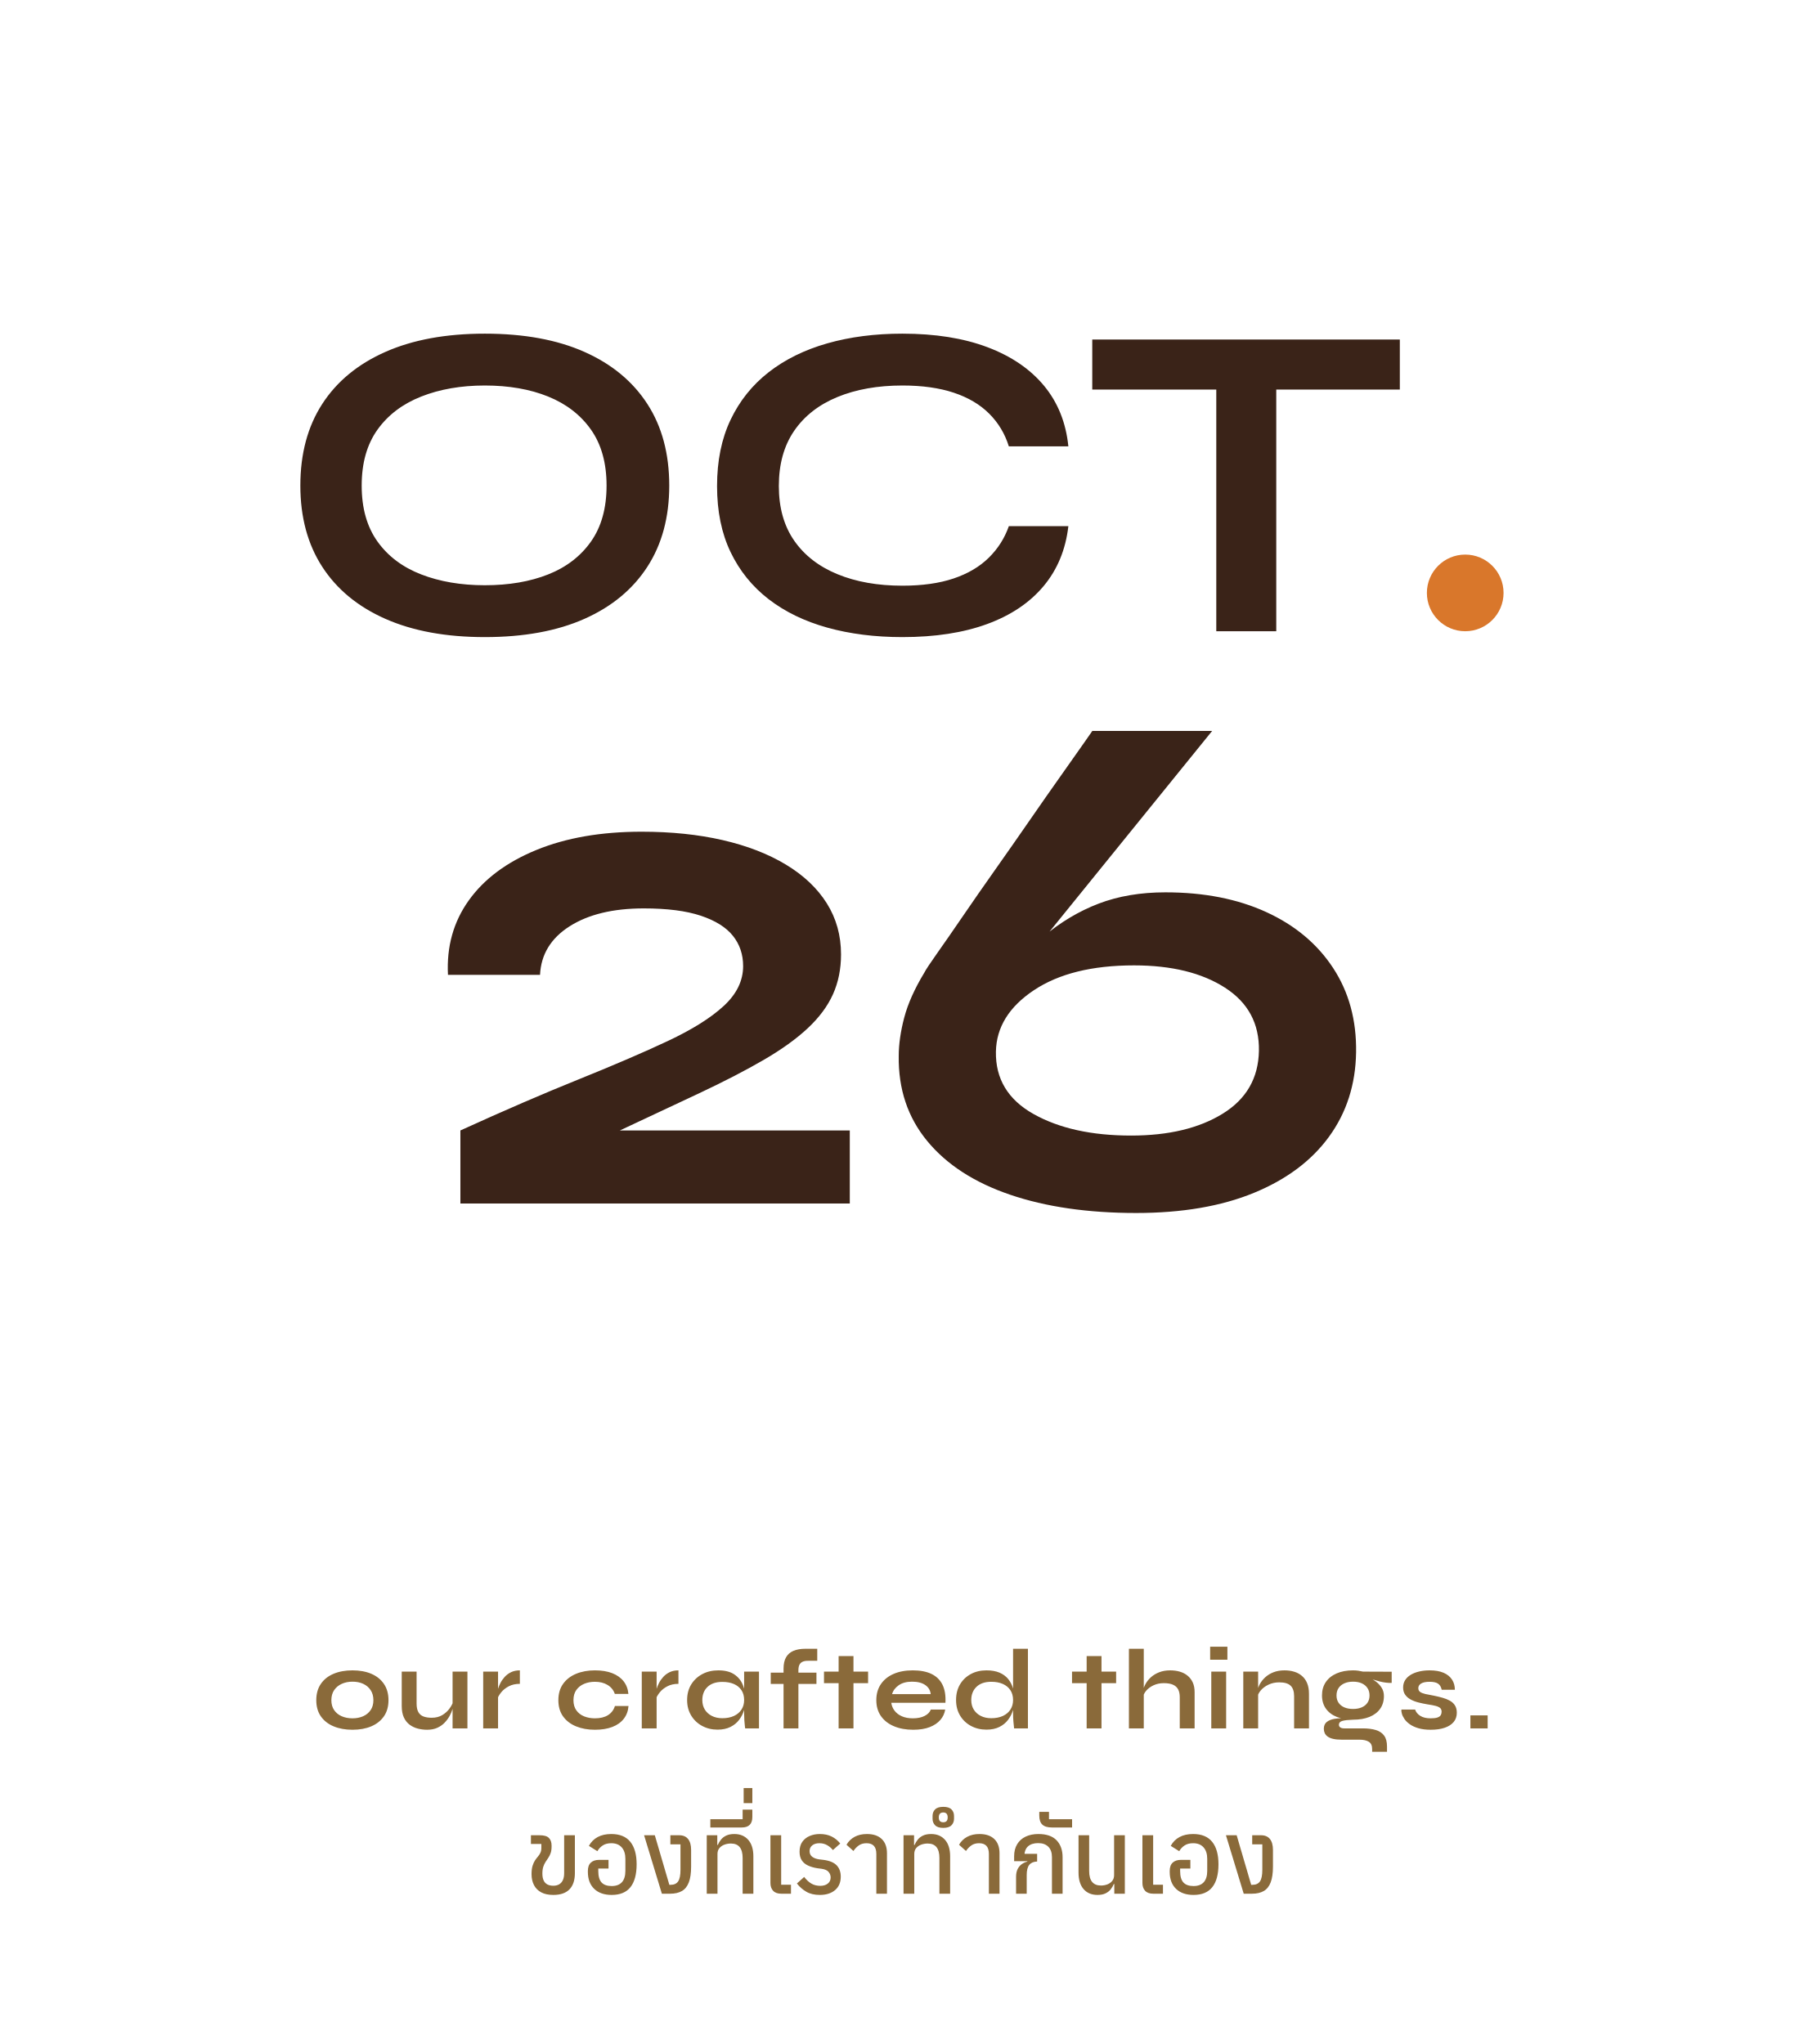
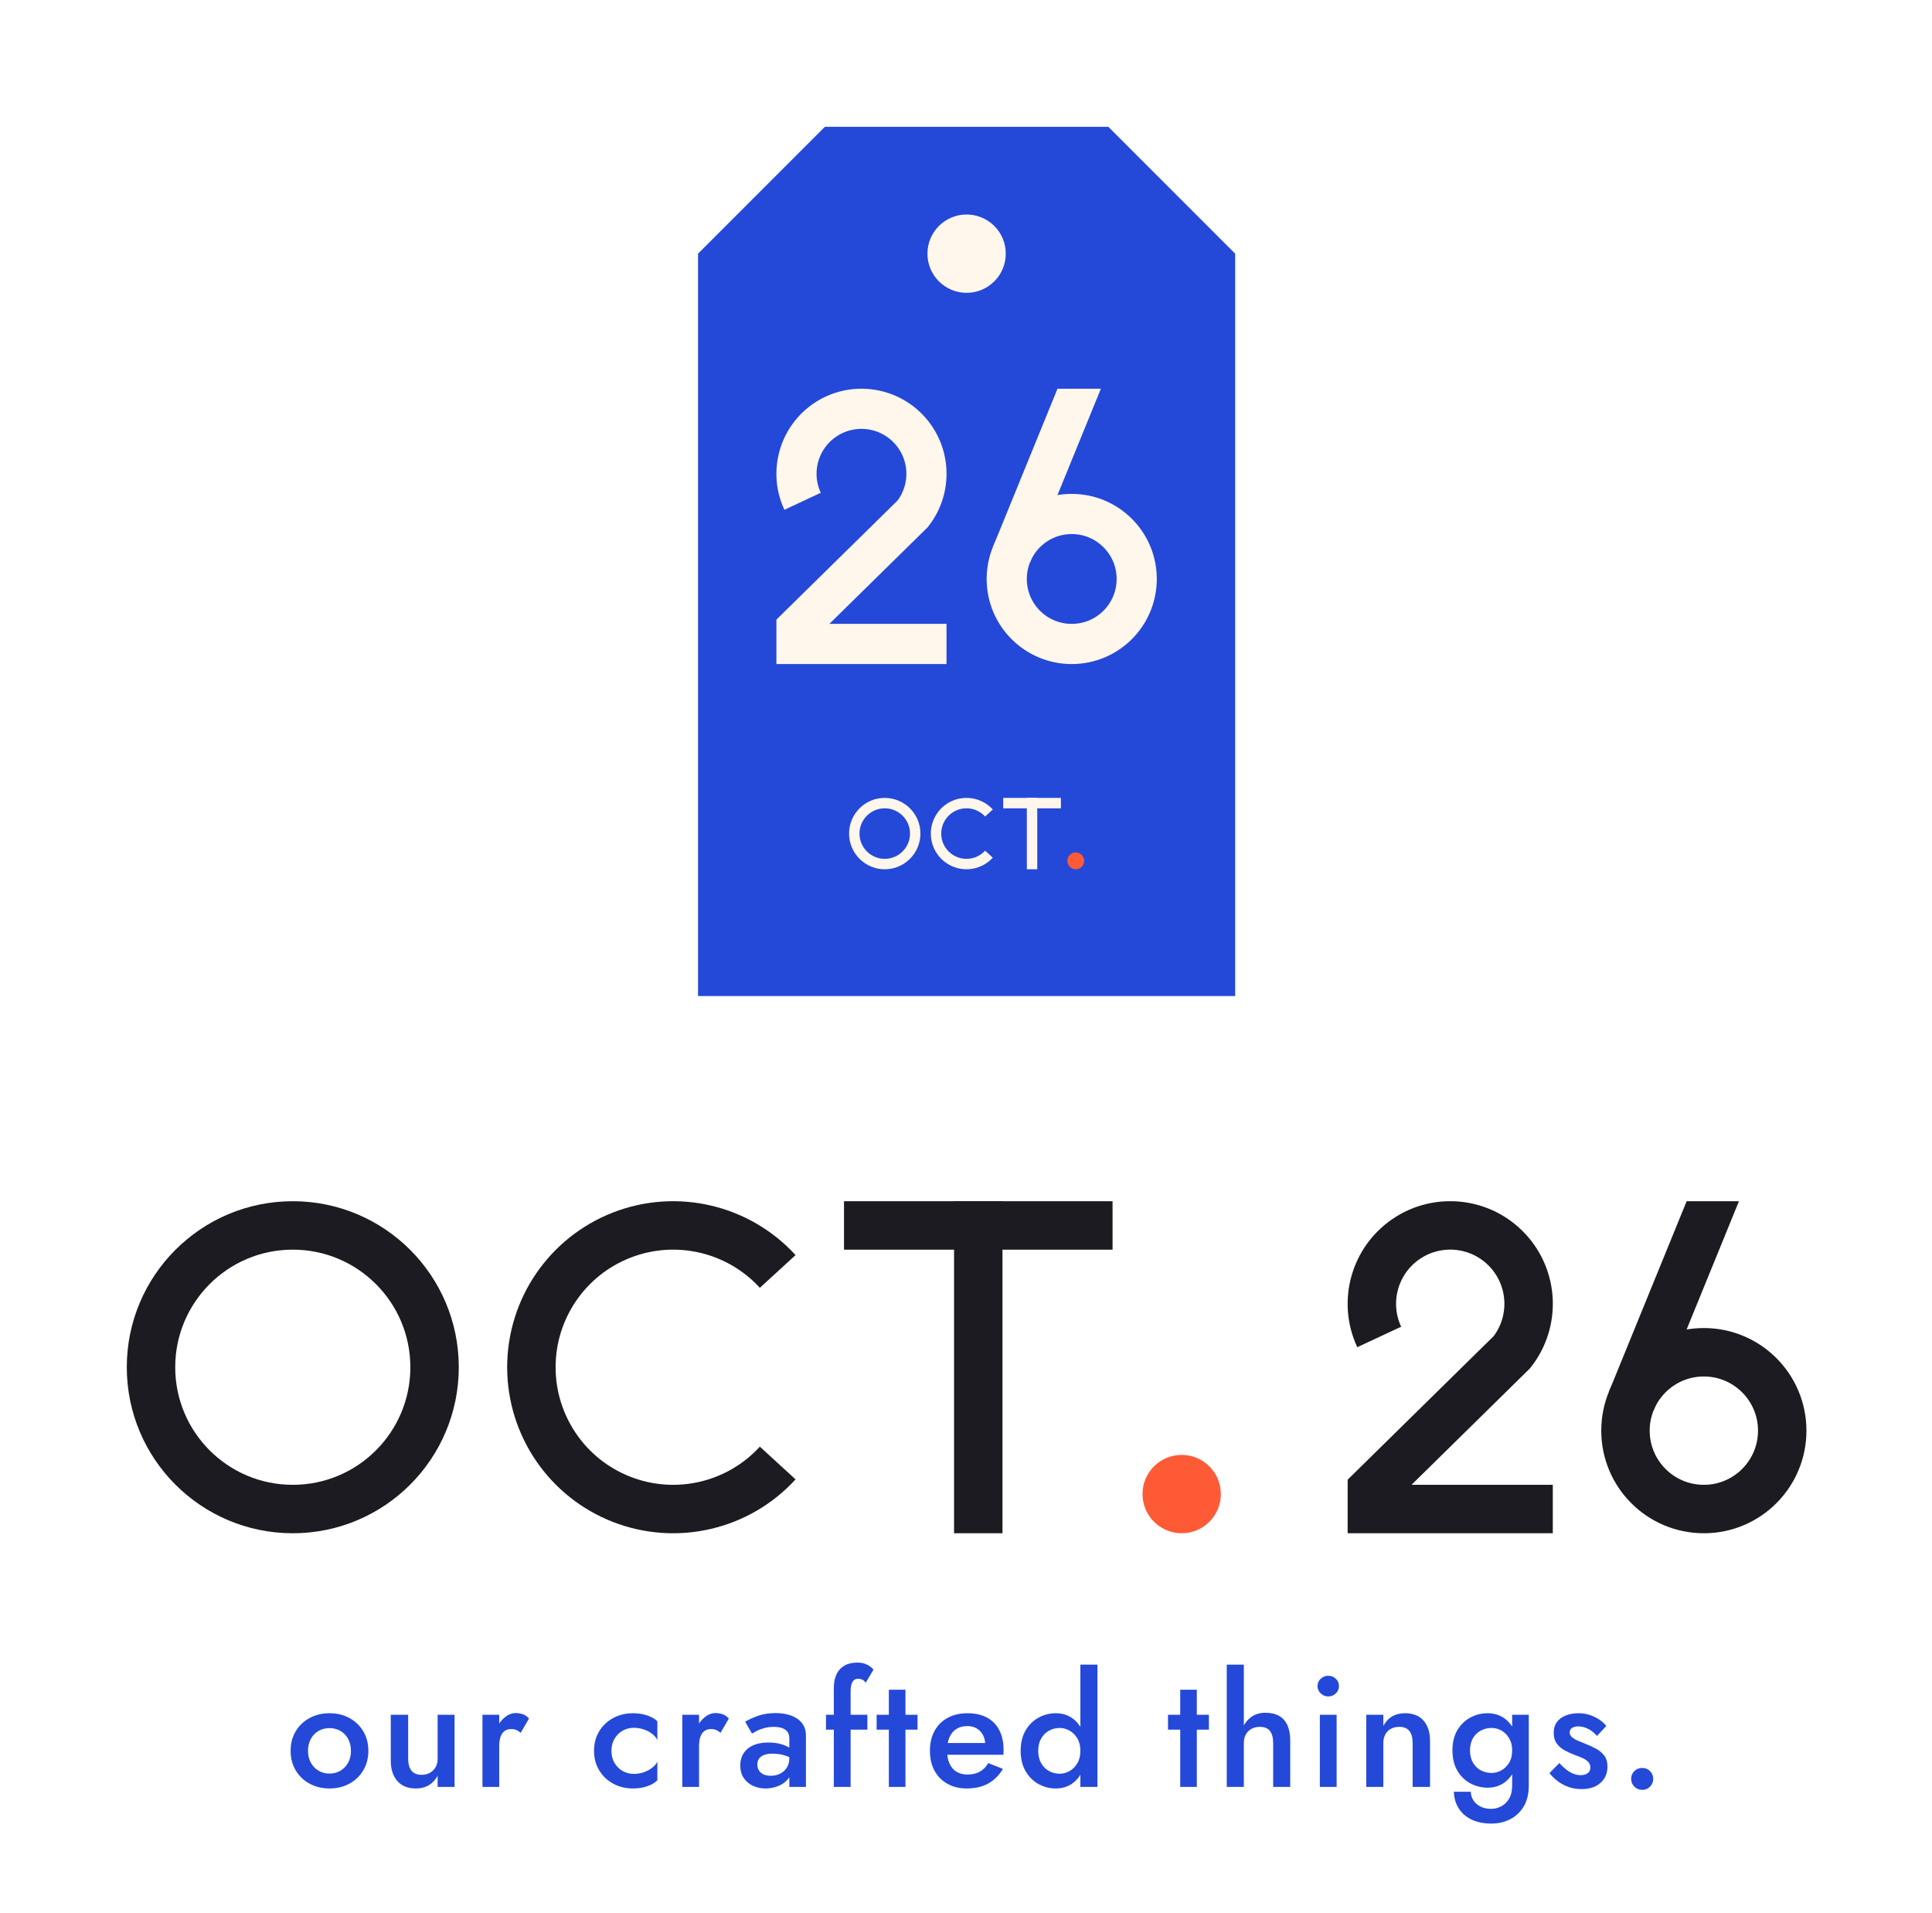
- <svg xmlns="http://www.w3.org/2000/svg" viewBox="0 0 600 680" width="600" height="680">
-   <path transform="translate(91.95,210.00)" d="M69.3 1.95Q49.95 1.95 36.225 -4.125Q22.5 -10.2 15.225 -21.45Q7.95 -32.7 7.95 -48.45Q7.95 -64.35 15.225 -75.6Q22.5 -86.85 36.225 -92.925Q49.95 -99.0 69.3 -99.0Q88.8 -99.0 102.45 -92.925Q116.1 -86.85 123.375 -75.6Q130.65 -64.35 130.65 -48.45Q130.65 -32.7 123.375 -21.45Q116.1 -10.2 102.45 -4.125Q88.8 1.95 69.3 1.95ZM69.3 -15.3Q81.3 -15.3 90.375 -18.9Q99.45 -22.5 104.625 -29.85Q109.8 -37.2 109.8 -48.45Q109.8 -59.7 104.625 -67.05Q99.45 -74.4 90.375 -78.075Q81.3 -81.75 69.3 -81.75Q57.45 -81.75 48.15 -78.075Q38.85 -74.4 33.6 -67.05Q28.35 -59.7 28.35 -48.45Q28.35 -37.2 33.6 -29.85Q38.85 -22.5 48.15 -18.9Q57.45 -15.3 69.3 -15.3ZM263.4 -34.95Q262.05 -23.25 255.15 -15.0Q248.25 -6.75 236.4 -2.4Q224.55 1.95 208.2 1.95Q194.55 1.95 183.225 -1.2Q171.9 -4.35 163.725 -10.65Q155.55 -16.95 151.05 -26.325Q146.55 -35.7 146.55 -48.3Q146.55 -60.9 151.05 -70.35Q155.55 -79.8 163.725 -86.175Q171.9 -92.55 183.225 -95.775Q194.55 -99.0 208.2 -99.0Q224.55 -99.0 236.475 -94.5Q248.4 -90.0 255.3 -81.675Q262.2 -73.35 263.4 -61.5H243.6Q241.65 -67.8 237.075 -72.375Q232.5 -76.95 225.3 -79.35Q218.1 -81.75 208.2 -81.75Q195.9 -81.75 186.6 -77.925Q177.3 -74.1 172.2 -66.675Q167.1 -59.25 167.1 -48.3Q167.1 -37.5 172.2 -30.15Q177.3 -22.8 186.6 -18.975Q195.9 -15.15 208.2 -15.15Q218.1 -15.15 225.225 -17.55Q232.35 -19.95 236.925 -24.45Q241.5 -28.95 243.6 -34.95ZM271.35 -97.05H373.65V-80.4H271.35ZM312.6 -82.5H332.55V0.0H312.6Z" fill="#3A2318" />
-   <circle cx="487.35" cy="197.25" r="12.75" fill="#D9772B" />
-   <path transform="translate(140.74,400.38)" d="M91.854 -36.693 52.488 -18.225 51.273 -24.3H141.912V0.0H12.393V-24.3Q34.263 -34.263 51.759 -41.31Q69.255 -48.357 81.405 -54.068Q93.555 -59.778 99.995 -65.732Q106.434 -71.685 106.434 -78.975Q106.434 -84.807 103.032 -89.06Q99.63 -93.312 92.34 -95.742Q85.05 -98.172 73.386 -98.172Q58.077 -98.172 48.722 -92.219Q39.366 -86.265 38.88 -76.059H8.262Q7.533 -90.153 15.188 -100.845Q22.842 -111.537 37.665 -117.612Q52.488 -123.687 72.657 -123.687Q87.48 -123.687 99.63 -120.893Q111.78 -118.098 120.65 -112.752Q129.519 -107.406 134.257 -99.873Q138.996 -92.34 138.996 -82.863Q138.996 -75.573 136.323 -69.62Q133.65 -63.666 127.94 -58.32Q122.229 -52.974 113.238 -47.75Q104.247 -42.525 91.854 -36.693ZM246.888 -103.518Q266.085 -103.518 280.422 -96.957Q294.759 -90.396 302.657 -78.368Q310.554 -66.339 310.311 -50.301Q310.068 -34.263 301.32 -22.235Q292.572 -10.206 276.291 -3.524Q260.01 3.159 237.168 3.159Q213.111 3.159 195.251 -2.916Q177.39 -8.991 167.67 -20.777Q157.95 -32.562 158.193 -49.086Q158.193 -54.918 160.016 -61.844Q161.838 -68.769 166.698 -76.788Q167.427 -78.246 170.951 -83.228Q174.474 -88.209 179.456 -95.499Q184.437 -102.789 190.269 -111.051Q196.101 -119.313 201.812 -127.575Q207.522 -135.837 212.261 -142.52Q216.999 -149.202 219.794 -153.212Q222.588 -157.221 222.588 -157.221H262.44L180.549 -56.133L171.072 -47.871Q180.549 -60.75 189.054 -71.078Q197.559 -81.405 206.186 -88.695Q214.812 -95.985 224.654 -99.752Q234.495 -103.518 246.888 -103.518ZM235.467 -22.599Q254.178 -22.599 265.964 -29.889Q277.749 -37.179 277.992 -50.787Q278.235 -64.395 266.692 -71.806Q255.15 -79.218 236.439 -79.218Q215.541 -79.218 203.148 -70.956Q190.755 -62.694 190.512 -50.544Q190.269 -36.936 203.026 -29.768Q215.784 -22.599 235.467 -22.599Z" fill="#3A2318" />
-   <path transform="translate(103.83,575.00)" d="M13.414 0.456Q9.842 0.456 7.125 -0.684Q4.408 -1.824 2.888 -4.009Q1.368 -6.194 1.368 -9.386Q1.368 -12.578 2.888 -14.801Q4.408 -17.024 7.125 -18.164Q9.842 -19.304 13.414 -19.304Q16.986 -19.304 19.665 -18.164Q22.344 -17.024 23.864 -14.801Q25.384 -12.578 25.384 -9.386Q25.384 -6.194 23.864 -4.009Q22.344 -1.824 19.665 -0.684Q16.986 0.456 13.414 0.456ZM13.414 -3.344Q15.39 -3.344 16.967 -4.047Q18.544 -4.75 19.456 -6.099Q20.368 -7.448 20.368 -9.386Q20.368 -11.324 19.456 -12.711Q18.544 -14.098 16.986 -14.82Q15.428 -15.542 13.414 -15.542Q11.438 -15.542 9.842 -14.82Q8.246 -14.098 7.315 -12.73Q6.384 -11.362 6.384 -9.386Q6.384 -7.448 7.296 -6.099Q8.208 -4.75 9.804 -4.047Q11.4 -3.344 13.414 -3.344ZM51.642 0.0H46.702V-18.886H51.642ZM46.968 -9.082 47.006 -7.79Q46.93 -7.258 46.626 -6.251Q46.322 -5.244 45.695 -4.104Q45.068 -2.964 44.08 -1.919Q43.092 -0.874 41.648 -0.209Q40.204 0.456 38.228 0.456Q36.67 0.456 35.169 0.076Q33.668 -0.304 32.452 -1.197Q31.236 -2.09 30.514 -3.61Q29.792 -5.13 29.792 -7.448V-18.886H34.732V-8.284Q34.732 -6.46 35.321 -5.415Q35.91 -4.37 37.05 -3.952Q38.19 -3.534 39.748 -3.534Q41.8 -3.534 43.282 -4.427Q44.764 -5.32 45.695 -6.612Q46.626 -7.904 46.968 -9.082ZM56.886 -18.886H61.826V0.0H56.886ZM69.084 -14.82Q66.956 -14.82 65.398 -14.003Q63.84 -13.186 62.89 -12.008Q61.94 -10.83 61.56 -9.728L61.522 -11.818Q61.56 -12.274 61.826 -13.167Q62.092 -14.06 62.624 -15.105Q63.156 -16.15 64.03 -17.119Q64.904 -18.088 66.158 -18.696Q67.412 -19.304 69.084 -19.304ZM105.222 -7.448Q105.032 -4.978 103.645 -3.192Q102.258 -1.406 99.826 -0.475Q97.394 0.456 94.05 0.456Q90.554 0.456 87.799 -0.665Q85.044 -1.786 83.467 -3.971Q81.89 -6.156 81.89 -9.386Q81.89 -12.616 83.467 -14.82Q85.044 -17.024 87.799 -18.164Q90.554 -19.304 94.05 -19.304Q97.394 -19.304 99.788 -18.373Q102.182 -17.442 103.569 -15.694Q104.956 -13.946 105.184 -11.476H100.662Q100.016 -13.376 98.268 -14.44Q96.52 -15.504 94.05 -15.504Q92.074 -15.504 90.459 -14.82Q88.844 -14.136 87.875 -12.787Q86.906 -11.438 86.906 -9.386Q86.906 -7.372 87.856 -6.023Q88.806 -4.674 90.44 -4.009Q92.074 -3.344 94.05 -3.344Q96.71 -3.344 98.401 -4.408Q100.092 -5.472 100.7 -7.448ZM109.63 -18.886H114.57V0.0H109.63ZM121.828 -14.82Q119.7 -14.82 118.142 -14.003Q116.584 -13.186 115.634 -12.008Q114.684 -10.83 114.304 -9.728L114.266 -11.818Q114.304 -12.274 114.57 -13.167Q114.836 -14.06 115.368 -15.105Q115.9 -16.15 116.774 -17.119Q117.648 -18.088 118.902 -18.696Q120.156 -19.304 121.828 -19.304ZM134.824 0.418Q132.012 0.418 129.713 -0.817Q127.414 -2.052 126.065 -4.275Q124.716 -6.498 124.716 -9.424Q124.716 -12.426 126.084 -14.63Q127.452 -16.834 129.789 -18.069Q132.126 -19.304 135.09 -19.304Q138.358 -19.304 140.353 -17.993Q142.348 -16.682 143.26 -14.44Q144.172 -12.198 144.172 -9.424Q144.172 -7.752 143.64 -6.023Q143.108 -4.294 142.006 -2.831Q140.904 -1.368 139.118 -0.475Q137.332 0.418 134.824 0.418ZM136.42 -3.382Q138.662 -3.382 140.296 -4.142Q141.93 -4.902 142.804 -6.27Q143.678 -7.638 143.678 -9.424Q143.678 -11.362 142.785 -12.711Q141.892 -14.06 140.277 -14.763Q138.662 -15.466 136.42 -15.466Q133.266 -15.466 131.518 -13.813Q129.77 -12.16 129.77 -9.424Q129.77 -7.6 130.606 -6.251Q131.442 -4.902 132.943 -4.142Q134.444 -3.382 136.42 -3.382ZM143.678 -18.886H148.618V0.0H144.02Q144.02 0.0 143.925 -0.741Q143.83 -1.482 143.754 -2.622Q143.678 -3.762 143.678 -4.864ZM152.532 -18.544H167.732V-14.782H152.532ZM164.084 -26.486H167.998V-22.496H165.262Q164.16 -22.534 163.362 -22.268Q162.564 -22.002 162.146 -21.299Q161.728 -20.596 161.728 -19.304V0.0H156.788V-19.912Q156.788 -22.192 157.624 -23.655Q158.46 -25.118 160.094 -25.802Q161.728 -26.486 164.084 -26.486ZM170.24 -18.886H184.908V-15.048H170.24ZM175.104 -24.054H180.044V0.0H175.104ZM205.77 -6.27H210.558Q210.254 -4.332 208.943 -2.812Q207.632 -1.292 205.39 -0.418Q203.148 0.456 199.918 0.456Q196.308 0.456 193.534 -0.703Q190.76 -1.862 189.202 -4.066Q187.644 -6.27 187.644 -9.386Q187.644 -12.502 189.164 -14.725Q190.684 -16.948 193.401 -18.126Q196.118 -19.304 199.766 -19.304Q203.49 -19.304 205.96 -18.126Q208.43 -16.948 209.627 -14.573Q210.824 -12.198 210.634 -8.512H192.622Q192.812 -7.068 193.705 -5.89Q194.598 -4.712 196.137 -4.028Q197.676 -3.344 199.804 -3.344Q202.16 -3.344 203.737 -4.161Q205.314 -4.978 205.77 -6.27ZM199.538 -15.542Q196.802 -15.542 195.092 -14.345Q193.382 -13.148 192.888 -11.4H205.732Q205.542 -13.3 203.927 -14.421Q202.312 -15.542 199.538 -15.542ZM224.276 0.418Q221.426 0.418 219.127 -0.817Q216.828 -2.052 215.498 -4.275Q214.168 -6.498 214.168 -9.424Q214.168 -12.426 215.479 -14.63Q216.79 -16.834 219.07 -18.069Q221.35 -19.304 224.276 -19.304Q226.822 -19.304 228.608 -18.544Q230.394 -17.784 231.496 -16.435Q232.598 -15.086 233.111 -13.3Q233.624 -11.514 233.624 -9.424Q233.624 -7.752 233.092 -6.023Q232.56 -4.294 231.458 -2.831Q230.356 -1.368 228.57 -0.475Q226.784 0.418 224.276 0.418ZM225.872 -3.382Q228.114 -3.382 229.748 -4.142Q231.382 -4.902 232.256 -6.27Q233.13 -7.638 233.13 -9.424Q233.13 -11.362 232.237 -12.711Q231.344 -14.06 229.729 -14.782Q228.114 -15.504 225.872 -15.504Q222.718 -15.504 220.97 -13.832Q219.222 -12.16 219.222 -9.424Q219.222 -7.6 220.058 -6.251Q220.894 -4.902 222.395 -4.142Q223.896 -3.382 225.872 -3.382ZM233.13 -26.486H238.07V0.0H233.472Q233.358 -0.874 233.244 -2.261Q233.13 -3.648 233.13 -4.864ZM252.738 -18.886H267.406V-15.048H252.738ZM257.602 -24.054H262.542V0.0H257.602ZM288.572 0.0V-10.374Q288.572 -11.932 288.04 -12.958Q287.508 -13.984 286.349 -14.516Q285.19 -15.048 283.252 -15.048Q281.39 -15.048 279.87 -14.345Q278.35 -13.642 277.4 -12.521Q276.45 -11.4 276.336 -10.146L276.298 -12.236Q276.488 -13.49 277.172 -14.744Q277.856 -15.998 278.996 -17.024Q280.136 -18.05 281.751 -18.677Q283.366 -19.304 285.38 -19.304Q287.128 -19.304 288.61 -18.867Q290.092 -18.43 291.194 -17.518Q292.296 -16.606 292.904 -15.257Q293.512 -13.908 293.512 -12.084V0.0ZM271.662 0.0V-26.486H276.602V0.0ZM304.418 -27.17V-22.838H298.68V-27.17ZM299.06 -18.886H304.0V0.0H299.06ZM309.7 -18.886H314.64V0.0H309.7ZM323.418 -19.304Q325.166 -19.304 326.648 -18.848Q328.13 -18.392 329.232 -17.442Q330.334 -16.492 330.942 -15.029Q331.55 -13.566 331.55 -11.552V0.0H326.61V-10.678Q326.61 -13.072 325.451 -14.193Q324.292 -15.314 321.67 -15.314Q319.694 -15.314 318.098 -14.554Q316.502 -13.794 315.514 -12.635Q314.526 -11.476 314.374 -10.222L314.336 -12.16Q314.526 -13.49 315.21 -14.744Q315.894 -15.998 317.053 -17.043Q318.212 -18.088 319.808 -18.696Q321.404 -19.304 323.418 -19.304ZM346.218 -2.888Q343.14 -2.888 340.803 -3.819Q338.466 -4.75 337.174 -6.574Q335.882 -8.398 335.882 -10.982Q335.882 -13.528 337.136 -15.39Q338.39 -17.252 340.727 -18.278Q343.064 -19.304 346.218 -19.304Q347.092 -19.304 347.909 -19.19Q348.726 -19.076 349.524 -18.886L359.062 -18.848V-15.124Q357.124 -15.086 355.129 -15.599Q353.134 -16.112 351.614 -16.72L351.5 -16.986Q352.792 -16.378 353.932 -15.485Q355.072 -14.592 355.775 -13.433Q356.478 -12.274 356.478 -10.754Q356.478 -8.284 355.224 -6.517Q353.97 -4.75 351.671 -3.819Q349.372 -2.888 346.218 -2.888ZM352.564 7.79V6.878Q352.564 5.13 351.443 4.446Q350.322 3.762 348.384 3.762H342.494Q340.784 3.762 339.625 3.496Q338.466 3.23 337.782 2.736Q337.098 2.242 336.794 1.577Q336.49 0.912 336.49 0.152Q336.49 -1.368 337.478 -2.147Q338.466 -2.926 340.138 -3.192Q341.81 -3.458 343.824 -3.306L346.218 -2.888Q343.824 -2.812 342.665 -2.489Q341.506 -2.166 341.506 -1.216Q341.506 -0.646 341.962 -0.323Q342.418 0.0 343.254 0.0H349.448Q351.994 0.0 353.799 0.551Q355.604 1.102 356.554 2.413Q357.504 3.724 357.504 6.004V7.79ZM346.218 -6.46Q347.852 -6.46 349.087 -6.992Q350.322 -7.524 351.006 -8.531Q351.69 -9.538 351.69 -10.944Q351.69 -12.388 351.006 -13.414Q350.322 -14.44 349.106 -14.991Q347.89 -15.542 346.218 -15.542Q344.584 -15.542 343.33 -14.991Q342.076 -14.44 341.392 -13.414Q340.708 -12.388 340.708 -10.944Q340.708 -9.538 341.392 -8.531Q342.076 -7.524 343.311 -6.992Q344.546 -6.46 346.218 -6.46ZM362.292 -6.27H366.852Q367.27 -4.978 368.581 -4.161Q369.892 -3.344 372.02 -3.344Q373.464 -3.344 374.262 -3.61Q375.06 -3.876 375.364 -4.389Q375.668 -4.902 375.668 -5.548Q375.668 -6.346 375.174 -6.783Q374.68 -7.22 373.654 -7.486Q372.628 -7.752 371.032 -7.98Q369.436 -8.246 367.954 -8.626Q366.472 -9.006 365.332 -9.633Q364.192 -10.26 363.527 -11.229Q362.862 -12.198 362.862 -13.604Q362.862 -14.972 363.527 -16.036Q364.192 -17.1 365.389 -17.822Q366.586 -18.544 368.201 -18.924Q369.816 -19.304 371.678 -19.304Q374.49 -19.304 376.352 -18.487Q378.214 -17.67 379.145 -16.207Q380.076 -14.744 380.076 -12.844H375.706Q375.402 -14.25 374.49 -14.877Q373.578 -15.504 371.678 -15.504Q369.816 -15.504 368.866 -14.934Q367.916 -14.364 367.916 -13.376Q367.916 -12.578 368.505 -12.141Q369.094 -11.704 370.253 -11.438Q371.412 -11.172 373.16 -10.868Q374.642 -10.564 375.991 -10.184Q377.34 -9.804 378.404 -9.215Q379.468 -8.626 380.095 -7.657Q380.722 -6.688 380.722 -5.206Q380.722 -3.382 379.677 -2.128Q378.632 -0.874 376.694 -0.209Q374.756 0.456 372.058 0.456Q369.664 0.456 367.935 -0.057Q366.206 -0.57 365.066 -1.387Q363.926 -2.204 363.299 -3.135Q362.672 -4.066 362.444 -4.902Q362.216 -5.738 362.292 -6.27ZM390.982 -4.332V0.0H385.244V-4.332Z" fill="#8A6A3A" />
-   <path transform="translate(174.52,630.00)" d="M9.52 0.408Q7.106 0.408 5.508 -0.442Q3.91 -1.292 3.094 -2.856Q2.278 -4.42 2.278 -6.494Q2.278 -8.194 2.618 -9.282Q2.958 -10.37 3.434 -11.084Q3.91 -11.798 4.403 -12.359Q4.896 -12.92 5.219 -13.6Q5.542 -14.28 5.542 -15.266V-16.558H2.074V-19.448H4.964Q7.174 -19.448 8.058 -18.547Q8.942 -17.646 8.942 -16.014V-15.708Q8.942 -14.416 8.636 -13.532Q8.33 -12.648 7.871 -11.968Q7.412 -11.288 6.953 -10.591Q6.494 -9.894 6.188 -8.976Q5.882 -8.058 5.882 -6.698Q5.882 -5.304 6.307 -4.403Q6.732 -3.502 7.548 -3.077Q8.364 -2.652 9.52 -2.652Q10.676 -2.652 11.475 -3.128Q12.274 -3.604 12.699 -4.522Q13.124 -5.44 13.124 -6.834V-19.448H16.694V-6.868Q16.694 -3.298 14.892 -1.445Q13.09 0.408 9.52 0.408ZM28.934 0.408Q25.228 0.408 23.12 -1.615Q21.012 -3.638 21.012 -7.276V-7.548Q21.012 -9.418 21.998 -10.336Q22.984 -11.254 24.718 -11.254H27.88V-8.364H24.48V-7.514Q24.48 -4.93 25.568 -3.74Q26.656 -2.55 28.934 -2.55Q31.178 -2.55 32.334 -3.825Q33.49 -5.1 33.49 -7.616V-11.594Q33.49 -14.042 32.266 -15.419Q31.042 -16.796 28.798 -16.796Q27.098 -16.796 25.976 -16.065Q24.854 -15.334 24.174 -14.144L21.352 -15.912Q22.406 -17.85 24.276 -18.853Q26.146 -19.856 28.798 -19.856Q33.048 -19.856 35.139 -17.255Q37.23 -14.654 37.23 -9.792Q37.23 -4.76 35.173 -2.176Q33.116 0.408 28.934 0.408ZM45.628 0.0 39.712 -19.448H43.282L48.11 -2.958H48.552Q50.252 -2.958 51.034 -4.097Q51.816 -5.236 51.816 -7.956V-16.422H48.45V-19.448H51.374Q53.346 -19.448 54.349 -18.19Q55.352 -16.932 55.352 -14.586V-9.01Q55.352 -5.746 54.587 -3.757Q53.822 -1.768 52.275 -0.884Q50.728 0.0 48.416 0.0ZM60.554 0.0V-19.448H64.056V-16.218H64.226Q64.634 -17.17 65.297 -18.003Q65.96 -18.836 67.048 -19.346Q68.136 -19.856 69.734 -19.856Q72.658 -19.856 74.358 -17.918Q76.058 -15.98 76.058 -12.444V0.0H72.488V-11.9Q72.488 -14.28 71.519 -15.487Q70.55 -16.694 68.578 -16.694Q67.456 -16.694 66.436 -16.32Q65.416 -15.946 64.77 -15.181Q64.124 -14.416 64.124 -13.226V0.0ZM61.744 -22.032V-24.786H72.488V-27.982H75.718V-25.534Q75.718 -23.766 74.834 -22.899Q73.95 -22.032 72.216 -22.032ZM72.828 -30.124V-35.156H75.718V-30.124ZM85.34 0.0Q83.538 0.0 82.637 -0.969Q81.736 -1.938 81.736 -3.57V-19.448H85.306V-2.992H88.57V0.0ZM98.158 0.408Q95.506 0.408 93.687 -0.646Q91.868 -1.7 90.542 -3.4L92.956 -5.576Q94.078 -4.114 95.353 -3.366Q96.628 -2.618 98.328 -2.618Q99.858 -2.618 100.81 -3.366Q101.762 -4.114 101.762 -5.406Q101.762 -6.392 101.099 -7.225Q100.436 -8.058 98.702 -8.296L97.376 -8.466Q95.608 -8.738 94.248 -9.367Q92.888 -9.996 92.157 -11.118Q91.426 -12.24 91.426 -13.974Q91.426 -15.98 92.344 -17.272Q93.262 -18.564 94.792 -19.21Q96.322 -19.856 98.158 -19.856Q100.436 -19.856 102.102 -19.023Q103.768 -18.19 104.958 -16.694L102.51 -14.518Q101.762 -15.47 100.623 -16.133Q99.484 -16.796 98.022 -16.796Q96.526 -16.796 95.642 -16.082Q94.758 -15.368 94.758 -14.178Q94.758 -12.954 95.625 -12.291Q96.492 -11.628 97.954 -11.424L99.416 -11.254Q102.442 -10.846 103.785 -9.418Q105.128 -7.99 105.128 -5.678Q105.128 -2.788 103.224 -1.19Q101.32 0.408 98.158 0.408ZM116.96 0.0V-13.226Q116.96 -15.028 116.144 -15.912Q115.328 -16.796 113.696 -16.796Q112.166 -16.796 111.129 -16.065Q110.092 -15.334 109.344 -14.212L107.032 -16.286Q108.018 -17.986 109.735 -18.921Q111.452 -19.856 113.832 -19.856Q117.028 -19.856 118.762 -18.19Q120.496 -16.524 120.496 -13.464V0.0ZM126.004 0.0V-19.448H129.506V-16.218H129.676Q130.084 -17.17 130.747 -18.003Q131.41 -18.836 132.498 -19.346Q133.586 -19.856 135.184 -19.856Q138.108 -19.856 139.808 -17.918Q141.508 -15.98 141.508 -12.444V0.0H137.938V-11.9Q137.938 -14.28 136.969 -15.487Q136.0 -16.694 134.028 -16.694Q132.906 -16.694 131.886 -16.32Q130.866 -15.946 130.22 -15.181Q129.574 -14.416 129.574 -13.226V0.0ZM139.23 -21.896Q137.36 -21.896 136.51 -22.763Q135.66 -23.63 135.66 -24.922V-25.874Q135.66 -27.2 136.51 -28.05Q137.36 -28.9 139.23 -28.9Q141.1 -28.9 141.95 -28.05Q142.8 -27.2 142.8 -25.874V-24.922Q142.8 -23.63 141.95 -22.763Q141.1 -21.896 139.23 -21.896ZM139.23 -23.766Q139.944 -23.766 140.318 -24.157Q140.692 -24.548 140.692 -25.398Q140.692 -26.214 140.318 -26.622Q139.944 -27.03 139.23 -27.03Q138.482 -27.03 138.108 -26.622Q137.734 -26.214 137.734 -25.398Q137.734 -24.548 138.108 -24.157Q138.482 -23.766 139.23 -23.766ZM154.394 0.0V-13.226Q154.394 -15.028 153.578 -15.912Q152.762 -16.796 151.13 -16.796Q149.6 -16.796 148.563 -16.065Q147.526 -15.334 146.778 -14.212L144.466 -16.286Q145.452 -17.986 147.169 -18.921Q148.886 -19.856 151.266 -19.856Q154.462 -19.856 156.196 -18.19Q157.93 -16.524 157.93 -13.464V0.0ZM163.438 0.0V-5.61Q163.438 -7.208 163.982 -8.245Q164.526 -9.282 165.393 -9.877Q166.26 -10.472 167.178 -10.676V-10.812H162.792V-12.444Q162.792 -14.79 163.795 -16.456Q164.798 -18.122 166.617 -18.989Q168.436 -19.856 170.85 -19.856Q174.896 -19.856 176.902 -17.782Q178.908 -15.708 178.908 -12.138V0.0H175.372V-12.172Q175.372 -14.416 174.165 -15.623Q172.958 -16.83 170.782 -16.83Q168.606 -16.83 167.399 -15.742Q166.192 -14.654 166.192 -12.376L165.002 -13.26H170.442V-10.71Q168.674 -10.642 167.824 -9.588Q166.974 -8.534 166.974 -6.222V0.0ZM175.372 -22.032Q173.196 -22.032 172.176 -22.984Q171.156 -23.936 171.156 -26.01V-27.234H174.386V-24.786H182.07V-22.032ZM190.536 0.408Q187.578 0.408 185.895 -1.53Q184.212 -3.468 184.212 -7.004V-19.448H187.748V-7.514Q187.748 -5.134 188.734 -3.927Q189.72 -2.72 191.692 -2.72Q192.78 -2.72 193.783 -3.094Q194.786 -3.468 195.415 -4.25Q196.044 -5.032 196.044 -6.188V-19.448H199.614V0.0H196.112V-3.23H195.942Q195.568 -2.278 194.905 -1.445Q194.242 -0.612 193.171 -0.102Q192.1 0.408 190.536 0.408ZM209.066 0.0Q207.264 0.0 206.363 -0.969Q205.462 -1.938 205.462 -3.57V-19.448H209.032V-2.992H212.296V0.0ZM222.462 0.408Q218.756 0.408 216.648 -1.615Q214.54 -3.638 214.54 -7.276V-7.548Q214.54 -9.418 215.526 -10.336Q216.512 -11.254 218.246 -11.254H221.408V-8.364H218.008V-7.514Q218.008 -4.93 219.096 -3.74Q220.184 -2.55 222.462 -2.55Q224.706 -2.55 225.862 -3.825Q227.018 -5.1 227.018 -7.616V-11.594Q227.018 -14.042 225.794 -15.419Q224.57 -16.796 222.326 -16.796Q220.626 -16.796 219.504 -16.065Q218.382 -15.334 217.702 -14.144L214.88 -15.912Q215.934 -17.85 217.804 -18.853Q219.674 -19.856 222.326 -19.856Q226.576 -19.856 228.667 -17.255Q230.758 -14.654 230.758 -9.792Q230.758 -4.76 228.701 -2.176Q226.644 0.408 222.462 0.408ZM239.156 0.0 233.24 -19.448H236.81L241.638 -2.958H242.08Q243.78 -2.958 244.562 -4.097Q245.344 -5.236 245.344 -7.956V-16.422H241.978V-19.448H244.902Q246.874 -19.448 247.877 -18.19Q248.88 -16.932 248.88 -14.586V-9.01Q248.88 -5.746 248.115 -3.757Q247.35 -1.768 245.803 -0.884Q244.256 0.0 241.944 0.0Z" fill="#8A6A3A" />
+ <svg xmlns="http://www.w3.org/2000/svg" viewBox="0 0 582 576" width="582" height="576">
+   <g transform="translate(210.28,38.20) scale(1.61803)">
+     <path d="M23.61,0 H76.39 L100.0,23.61 V161.80 H0 V23.61 Z" fill="#2449D8" />
+     <circle cx="50.0" cy="23.61" r="7.29" fill="#FFF6EC" />
+     <g transform="translate(14.59,100.00) scale(0.51246)">
+       <clipPath id="tn60">
+         <rect x="0.00" y="-100.00" width="61.80" height="100.00" />
+       </clipPath>
+       <g clip-path="url(#tn60)">
+         <path d="M9.51,-59.12 A23.61,23.61 0 1 1 49.50,-54.56 L4.38,-10.21" fill="none" stroke="#FFF6EC" stroke-width="14.59" />
+         <rect x="0.00" y="-14.59" width="61.80" height="14.59" fill="#FFF6EC" />
+       </g>
+       <clipPath id="tn61">
+         <rect x="61.80" y="-100.00" width="90.98" height="114.59" />
+       </clipPath>
+       <g clip-path="url(#tn61)">
+         <circle cx="107.29" cy="-30.90" r="23.61" fill="none" stroke="#FFF6EC" stroke-width="14.59" />
+         <line x1="115.95" y1="-114.59" x2="85.44" y2="-39.82" stroke="#FFF6EC" stroke-width="14.59" />
+       </g>
+     </g>
+     <g transform="translate(28.12,138.20) scale(0.13281)">
+       <circle cx="50.00" cy="-50.00" r="42.71" fill="none" stroke="#FFF6EC" stroke-width="14.59" />
+       <path d="M196.08,-21.15 A42.71,42.71 0 1 1 196.08,-78.85" fill="none" stroke="#FFF6EC" stroke-width="14.59" />
+       <rect x="216.05" y="-100.00" width="80.90" height="14.59" fill="#FFF6EC" />
+       <rect x="249.20" y="-100.00" width="14.59" height="100.00" fill="#FFF6EC" />
+       <circle cx="317.77" cy="-11.80" r="11.80" fill="#FF5A36" />
+     </g>
+   </g>
+   <g transform="translate(38.20,461.80)">
+     <g transform="scale(1)">
+       <circle cx="50.00" cy="-50.00" r="42.71" fill="none" stroke="#1C1B22" stroke-width="14.59" />
+       <path d="M196.08,-21.15 A42.71,42.71 0 1 1 196.08,-78.85" fill="none" stroke="#1C1B22" stroke-width="14.59" />
+       <rect x="216.05" y="-100.00" width="80.90" height="14.59" fill="#1C1B22" />
+       <rect x="249.20" y="-100.00" width="14.59" height="100.00" fill="#1C1B22" />
+       <circle cx="317.77" cy="-11.80" r="11.80" fill="#FF5A36" />
+       <clipPath id="os55">
+         <rect x="367.77" y="-100.00" width="61.80" height="100.00" />
+       </clipPath>
+       <g clip-path="url(#os55)">
+         <path d="M377.28,-59.12 A23.61,23.61 0 1 1 417.27,-54.56 L372.15,-10.21" fill="none" stroke="#1C1B22" stroke-width="14.59" />
+         <rect x="367.77" y="-14.59" width="61.80" height="14.59" fill="#1C1B22" />
+       </g>
+       <clipPath id="os56">
+         <rect x="429.57" y="-100.00" width="90.98" height="114.59" />
+       </clipPath>
+       <g clip-path="url(#os56)">
+         <circle cx="475.07" cy="-30.90" r="23.61" fill="none" stroke="#1C1B22" stroke-width="14.59" />
+         <line x1="483.72" y1="-114.59" x2="453.21" y2="-39.82" stroke="#1C1B22" stroke-width="14.59" />
+       </g>
+     </g>
+   </g>
+   <g transform="translate(85.94,538.20)">
+     <path transform="translate(0.00,0.00)" d="M1.605 -10.859Q1.605 -7.554 3.14 -4.981Q4.674 -2.408 7.342 -0.968Q10.009 0.472 13.314 0.472Q16.666 0.472 19.31 -0.968Q21.954 -2.408 23.489 -4.981Q25.023 -7.554 25.023 -10.859Q25.023 -14.211 23.489 -16.761Q21.954 -19.31 19.31 -20.75Q16.666 -22.19 13.314 -22.19Q10.009 -22.19 7.342 -20.75Q4.674 -19.31 3.14 -16.761Q1.605 -14.211 1.605 -10.859ZM6.846 -10.859Q6.846 -12.889 7.696 -14.447Q8.546 -16.005 10.009 -16.855Q11.473 -17.705 13.314 -17.705Q15.156 -17.705 16.619 -16.855Q18.083 -16.005 18.933 -14.447Q19.782 -12.889 19.782 -10.859Q19.782 -8.829 18.933 -7.295Q18.083 -5.76 16.619 -4.887Q15.156 -4.013 13.314 -4.013Q11.473 -4.013 10.009 -4.887Q8.546 -5.76 7.696 -7.295Q6.846 -8.829 6.846 -10.859ZM37.015 -8.498V-21.718H31.775V-7.932Q31.775 -4.06 33.734 -1.794Q35.693 0.472 39.329 0.472Q41.595 0.472 43.224 -0.496Q44.853 -1.464 45.892 -3.352V0.0H50.991V-21.718H45.892V-8.498Q45.892 -7.035 45.278 -5.949Q44.664 -4.863 43.578 -4.249Q42.492 -3.635 41.076 -3.635Q38.998 -3.635 38.007 -4.91Q37.015 -6.185 37.015 -8.498ZM64.447 -21.718H59.395V0.0H64.447ZM70.915 -16.289 73.417 -20.585Q72.662 -21.482 71.623 -21.86Q70.584 -22.238 69.404 -22.238Q67.752 -22.238 66.217 -21.034Q64.683 -19.83 63.715 -17.823Q62.747 -15.817 62.747 -13.22L64.447 -12.228Q64.447 -13.786 64.801 -14.943Q65.155 -16.1 65.957 -16.761Q66.76 -17.422 68.035 -17.422Q68.979 -17.422 69.616 -17.139Q70.254 -16.855 70.915 -16.289ZM98.251 -10.859Q98.251 -12.889 99.149 -14.447Q100.046 -16.005 101.58 -16.902Q103.114 -17.8 105.003 -17.8Q106.514 -17.8 107.93 -17.327Q109.347 -16.855 110.456 -16.029Q111.566 -15.203 112.085 -14.117V-19.782Q110.952 -20.868 109.016 -21.529Q107.08 -22.19 104.767 -22.19Q101.462 -22.19 98.794 -20.75Q96.127 -19.31 94.569 -16.761Q93.011 -14.211 93.011 -10.859Q93.011 -7.554 94.569 -4.981Q96.127 -2.408 98.794 -0.968Q101.462 0.472 104.767 0.472Q107.08 0.472 109.016 -0.189Q110.952 -0.85 112.085 -1.983V-7.601Q111.566 -6.563 110.48 -5.736Q109.394 -4.91 108.001 -4.414Q106.608 -3.919 105.003 -3.919Q103.114 -3.919 101.58 -4.816Q100.046 -5.713 99.149 -7.271Q98.251 -8.829 98.251 -10.859ZM124.644 -21.718H119.592V0.0H124.644ZM131.112 -16.289 133.614 -20.585Q132.859 -21.482 131.82 -21.86Q130.782 -22.238 129.601 -22.238Q127.949 -22.238 126.414 -21.034Q124.88 -19.83 123.912 -17.823Q122.944 -15.817 122.944 -13.22L124.644 -12.228Q124.644 -13.786 124.998 -14.943Q125.352 -16.1 126.155 -16.761Q126.957 -17.422 128.232 -17.422Q129.176 -17.422 129.814 -17.139Q130.451 -16.855 131.112 -16.289ZM142.207 -6.752Q142.207 -7.79 142.703 -8.498Q143.199 -9.207 144.19 -9.608Q145.182 -10.009 146.787 -10.009Q148.628 -10.009 150.281 -9.537Q151.933 -9.065 153.397 -8.026V-10.623Q152.972 -11.142 151.933 -11.78Q150.895 -12.417 149.313 -12.889Q147.731 -13.361 145.56 -13.361Q141.499 -13.361 139.28 -11.497Q137.061 -9.632 137.061 -6.468Q137.061 -4.249 138.1 -2.691Q139.138 -1.133 140.885 -0.33Q142.632 0.472 144.662 0.472Q146.551 0.472 148.369 -0.212Q150.186 -0.897 151.39 -2.313Q152.594 -3.73 152.594 -5.807L151.839 -8.64Q151.839 -6.988 151.084 -5.807Q150.328 -4.627 149.077 -3.99Q147.826 -3.352 146.268 -3.352Q145.087 -3.352 144.167 -3.73Q143.246 -4.108 142.727 -4.887Q142.207 -5.666 142.207 -6.752ZM140.602 -16.053Q141.121 -16.383 142.066 -16.879Q143.01 -17.375 144.356 -17.729Q145.701 -18.083 147.212 -18.083Q148.203 -18.083 149.053 -17.894Q149.903 -17.705 150.541 -17.28Q151.178 -16.855 151.508 -16.194Q151.839 -15.533 151.839 -14.495V0.0H156.844V-15.486Q156.844 -17.658 155.687 -19.169Q154.53 -20.68 152.453 -21.459Q150.375 -22.238 147.731 -22.238Q144.662 -22.238 142.349 -21.388Q140.036 -20.538 138.525 -19.641ZM162.887 -21.718V-17.233H175.351V-21.718ZM174.832 -31.35 177.193 -35.316Q176.815 -35.788 176.154 -36.284Q175.493 -36.779 174.549 -37.11Q173.604 -37.44 172.33 -37.44Q170.016 -37.44 168.458 -36.543Q166.9 -35.646 166.074 -33.97Q165.248 -32.294 165.248 -29.745V0.0H170.299V-28.753Q170.299 -30.122 170.583 -30.972Q170.866 -31.822 171.362 -32.2Q171.857 -32.577 172.566 -32.577Q173.132 -32.577 173.746 -32.341Q174.36 -32.105 174.832 -31.35ZM178.137 -21.718V-17.233H190.46V-21.718ZM181.82 -29.272V0.0H186.824V-29.272ZM205.285 0.472Q209.062 0.472 211.753 -1.015Q214.444 -2.502 216.191 -5.43L211.753 -7.176Q210.761 -5.43 209.203 -4.58Q207.645 -3.73 205.521 -3.73Q203.538 -3.73 202.169 -4.58Q200.799 -5.43 200.068 -7.082Q199.336 -8.735 199.383 -11.048Q199.383 -13.409 200.115 -15.014Q200.847 -16.619 202.192 -17.469Q203.538 -18.319 205.474 -18.319Q207.079 -18.319 208.283 -17.611Q209.487 -16.902 210.171 -15.628Q210.856 -14.353 210.856 -12.606Q210.856 -12.276 210.691 -11.803Q210.525 -11.331 210.384 -11.048L211.942 -13.22H197.258V-9.679H216.333Q216.333 -9.868 216.356 -10.293Q216.38 -10.717 216.38 -11.095Q216.38 -14.589 215.105 -17.068Q213.83 -19.546 211.399 -20.868Q208.967 -22.19 205.521 -22.19Q202.074 -22.19 199.525 -20.798Q196.975 -19.405 195.582 -16.855Q194.19 -14.306 194.19 -10.859Q194.19 -7.46 195.559 -4.91Q196.928 -2.361 199.454 -0.944Q201.98 0.472 205.285 0.472ZM239.515 -36.827V0.0H244.661V-36.827ZM221.526 -10.859Q221.526 -7.318 222.99 -4.769Q224.453 -2.219 226.885 -0.873Q229.316 0.472 232.102 0.472Q234.84 0.472 236.894 -0.897Q238.948 -2.266 240.152 -4.816Q241.356 -7.365 241.356 -10.859Q241.356 -14.4 240.152 -16.926Q238.948 -19.452 236.894 -20.821Q234.84 -22.19 232.102 -22.19Q229.316 -22.19 226.885 -20.845Q224.453 -19.499 222.99 -16.973Q221.526 -14.447 221.526 -10.859ZM226.814 -10.859Q226.814 -13.031 227.711 -14.589Q228.608 -16.147 230.095 -16.95Q231.583 -17.752 233.33 -17.752Q234.84 -17.752 236.257 -16.95Q237.673 -16.147 238.594 -14.613Q239.515 -13.078 239.515 -10.859Q239.515 -8.64 238.594 -7.106Q237.673 -5.571 236.257 -4.769Q234.84 -3.966 233.33 -3.966Q231.583 -3.966 230.095 -4.769Q228.608 -5.571 227.711 -7.129Q226.814 -8.687 226.814 -10.859ZM265.907 -21.718V-17.233H278.23V-21.718ZM269.59 -29.272V0.0H274.594V-29.272ZM288.758 -36.827H283.612V0.0H288.758ZM297.587 -13.22V0.0H302.734V-13.928Q302.734 -16.714 301.884 -18.579Q301.034 -20.443 299.381 -21.388Q297.729 -22.332 295.274 -22.332Q292.819 -22.332 291.095 -21.128Q289.372 -19.924 288.451 -17.87Q287.531 -15.817 287.531 -13.22H288.758Q288.758 -14.683 289.349 -15.769Q289.939 -16.855 291.025 -17.469Q292.111 -18.083 293.574 -18.083Q295.652 -18.083 296.619 -16.855Q297.587 -15.628 297.587 -13.22ZM310.949 -30.358Q310.949 -29.084 311.917 -28.163Q312.884 -27.242 314.159 -27.242Q315.528 -27.242 316.473 -28.163Q317.417 -29.084 317.417 -30.358Q317.417 -31.68 316.473 -32.577Q315.528 -33.474 314.159 -33.474Q312.884 -33.474 311.917 -32.577Q310.949 -31.68 310.949 -30.358ZM311.657 -21.718V0.0H316.709V-21.718ZM339.607 -13.22V0.0H344.848V-13.834Q344.848 -17.705 342.912 -19.948Q340.977 -22.19 337.294 -22.19Q335.075 -22.19 333.446 -21.246Q331.817 -20.302 330.778 -18.366V-21.718H325.632V0.0H330.778V-13.22Q330.778 -14.683 331.369 -15.793Q331.959 -16.902 333.045 -17.493Q334.131 -18.083 335.594 -18.083Q337.624 -18.083 338.616 -16.855Q339.607 -15.628 339.607 -13.22ZM352.025 1.464Q352.119 4.296 353.488 6.468Q354.857 8.64 357.36 9.844Q359.862 11.048 363.356 11.048Q366.33 11.048 368.88 9.797Q371.429 8.546 373.011 5.996Q374.593 3.447 374.593 -0.472V-21.718H369.588V-0.472Q369.588 1.983 368.667 3.541Q367.747 5.099 366.283 5.854Q364.819 6.61 363.261 6.61Q361.42 6.61 360.051 5.925Q358.682 5.241 357.926 4.084Q357.171 2.927 357.124 1.464ZM351.6 -11.001Q351.6 -7.413 353.063 -4.91Q354.527 -2.408 356.958 -1.086Q359.39 0.236 362.175 0.236Q364.914 0.236 366.968 -1.11Q369.021 -2.455 370.225 -4.981Q371.429 -7.507 371.429 -11.001Q371.429 -14.542 370.225 -17.021Q369.021 -19.499 366.968 -20.845Q364.914 -22.19 362.175 -22.19Q359.39 -22.19 356.958 -20.868Q354.527 -19.546 353.063 -17.068Q351.6 -14.589 351.6 -11.001ZM356.888 -11.001Q356.888 -13.173 357.785 -14.683Q358.682 -16.194 360.169 -16.973Q361.656 -17.752 363.403 -17.752Q364.536 -17.752 365.622 -17.327Q366.708 -16.902 367.605 -16.029Q368.502 -15.156 369.045 -13.904Q369.588 -12.653 369.588 -11.001Q369.588 -8.782 368.667 -7.271Q367.747 -5.76 366.33 -4.981Q364.914 -4.202 363.403 -4.202Q361.656 -4.202 360.169 -4.981Q358.682 -5.76 357.785 -7.295Q356.888 -8.829 356.888 -11.001ZM383.799 -7.176 380.825 -4.155Q381.769 -2.927 383.186 -1.818Q384.602 -0.708 386.443 -0.024Q388.285 0.661 390.551 0.661Q394.092 0.661 396.193 -1.204Q398.294 -3.069 398.294 -6.138Q398.294 -8.121 397.397 -9.348Q396.5 -10.576 394.989 -11.426Q393.478 -12.276 391.637 -12.984Q390.315 -13.503 389.252 -13.975Q388.19 -14.447 387.553 -15.038Q386.915 -15.628 386.915 -16.383Q386.915 -17.28 387.624 -17.752Q388.332 -18.224 389.465 -18.224Q391.07 -18.224 392.581 -17.422Q394.092 -16.619 395.131 -15.344L397.963 -18.366Q397.066 -19.452 395.792 -20.302Q394.517 -21.152 392.935 -21.671Q391.353 -22.19 389.559 -22.19Q387.576 -22.19 385.853 -21.553Q384.13 -20.916 383.115 -19.594Q382.1 -18.272 382.1 -16.289Q382.1 -14.353 383.02 -13.078Q383.941 -11.803 385.381 -11.024Q386.821 -10.245 388.285 -9.679Q389.748 -9.159 390.834 -8.664Q391.92 -8.168 392.534 -7.483Q393.148 -6.799 393.148 -5.854Q393.148 -4.769 392.369 -4.155Q391.59 -3.541 390.22 -3.541Q389.134 -3.541 388.049 -3.966Q386.963 -4.391 385.924 -5.193Q384.885 -5.996 383.799 -7.176ZM405.423 -2.408Q405.423 -1.086 406.391 -0.094Q407.359 0.897 408.775 0.897Q410.192 0.897 411.136 -0.094Q412.08 -1.086 412.08 -2.408Q412.08 -3.777 411.136 -4.745Q410.192 -5.713 408.775 -5.713Q407.359 -5.713 406.391 -4.745Q405.423 -3.777 405.423 -2.408Z" fill="#2449D8" />
+   </g>
</svg>
